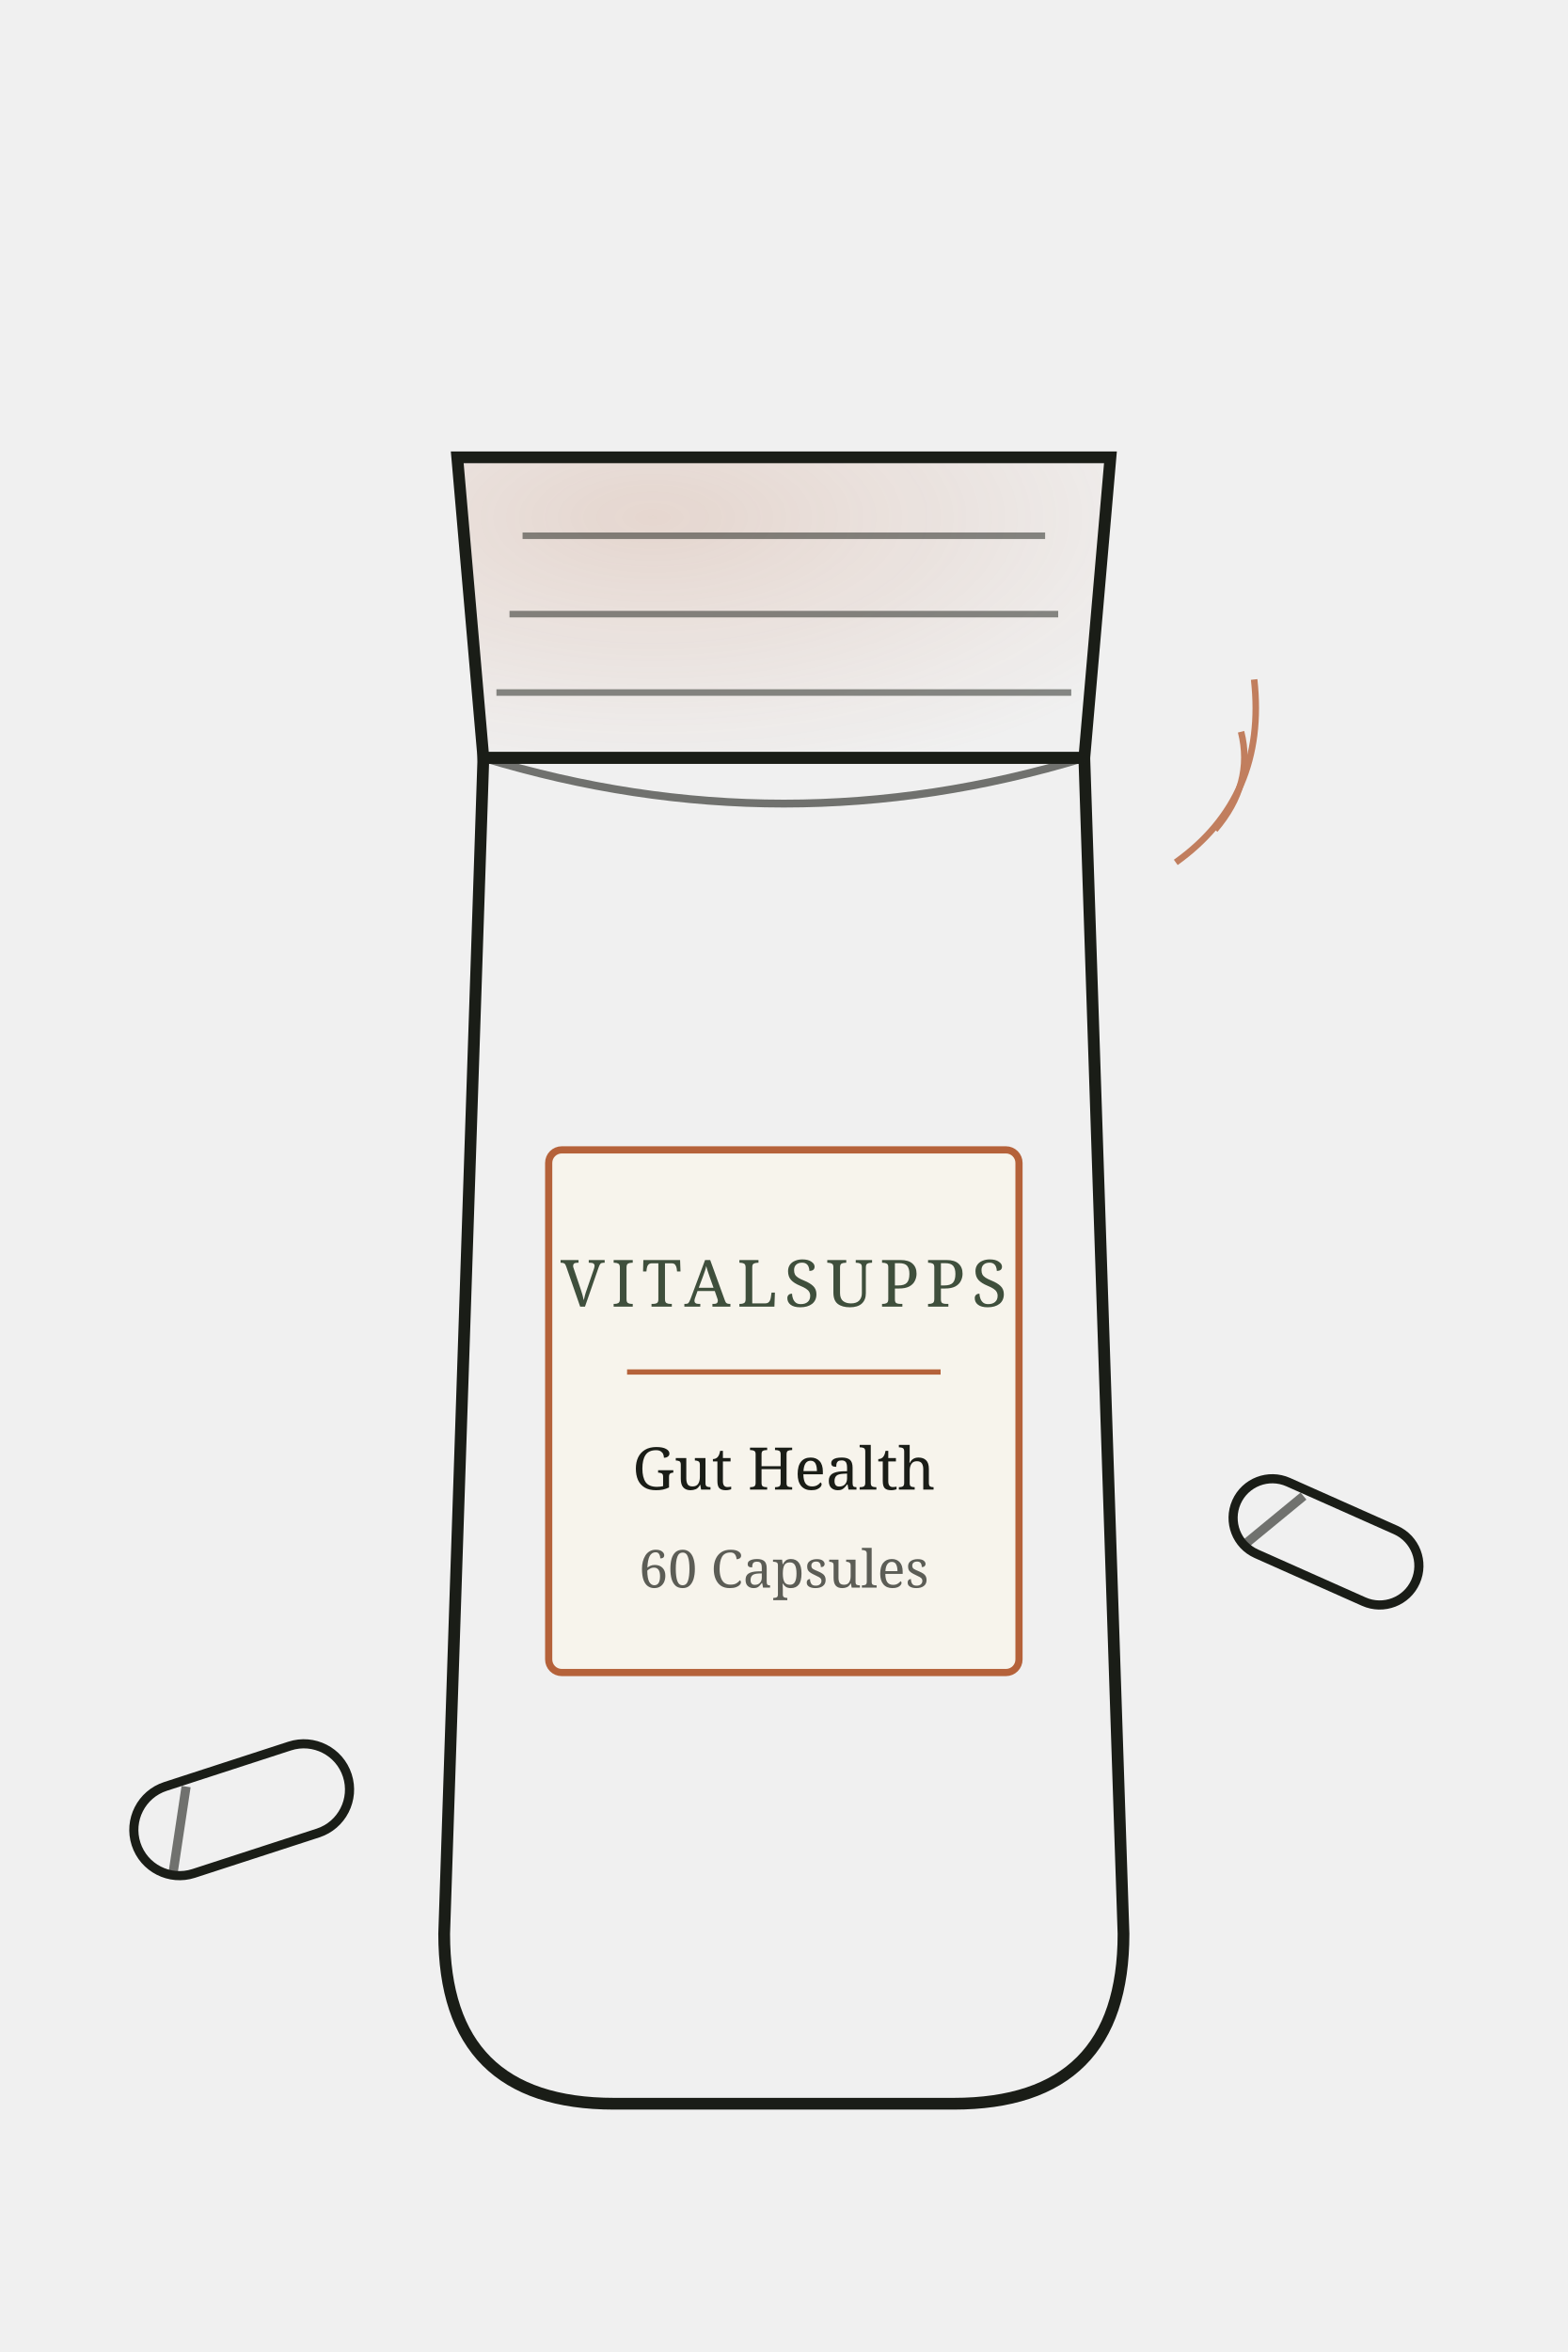
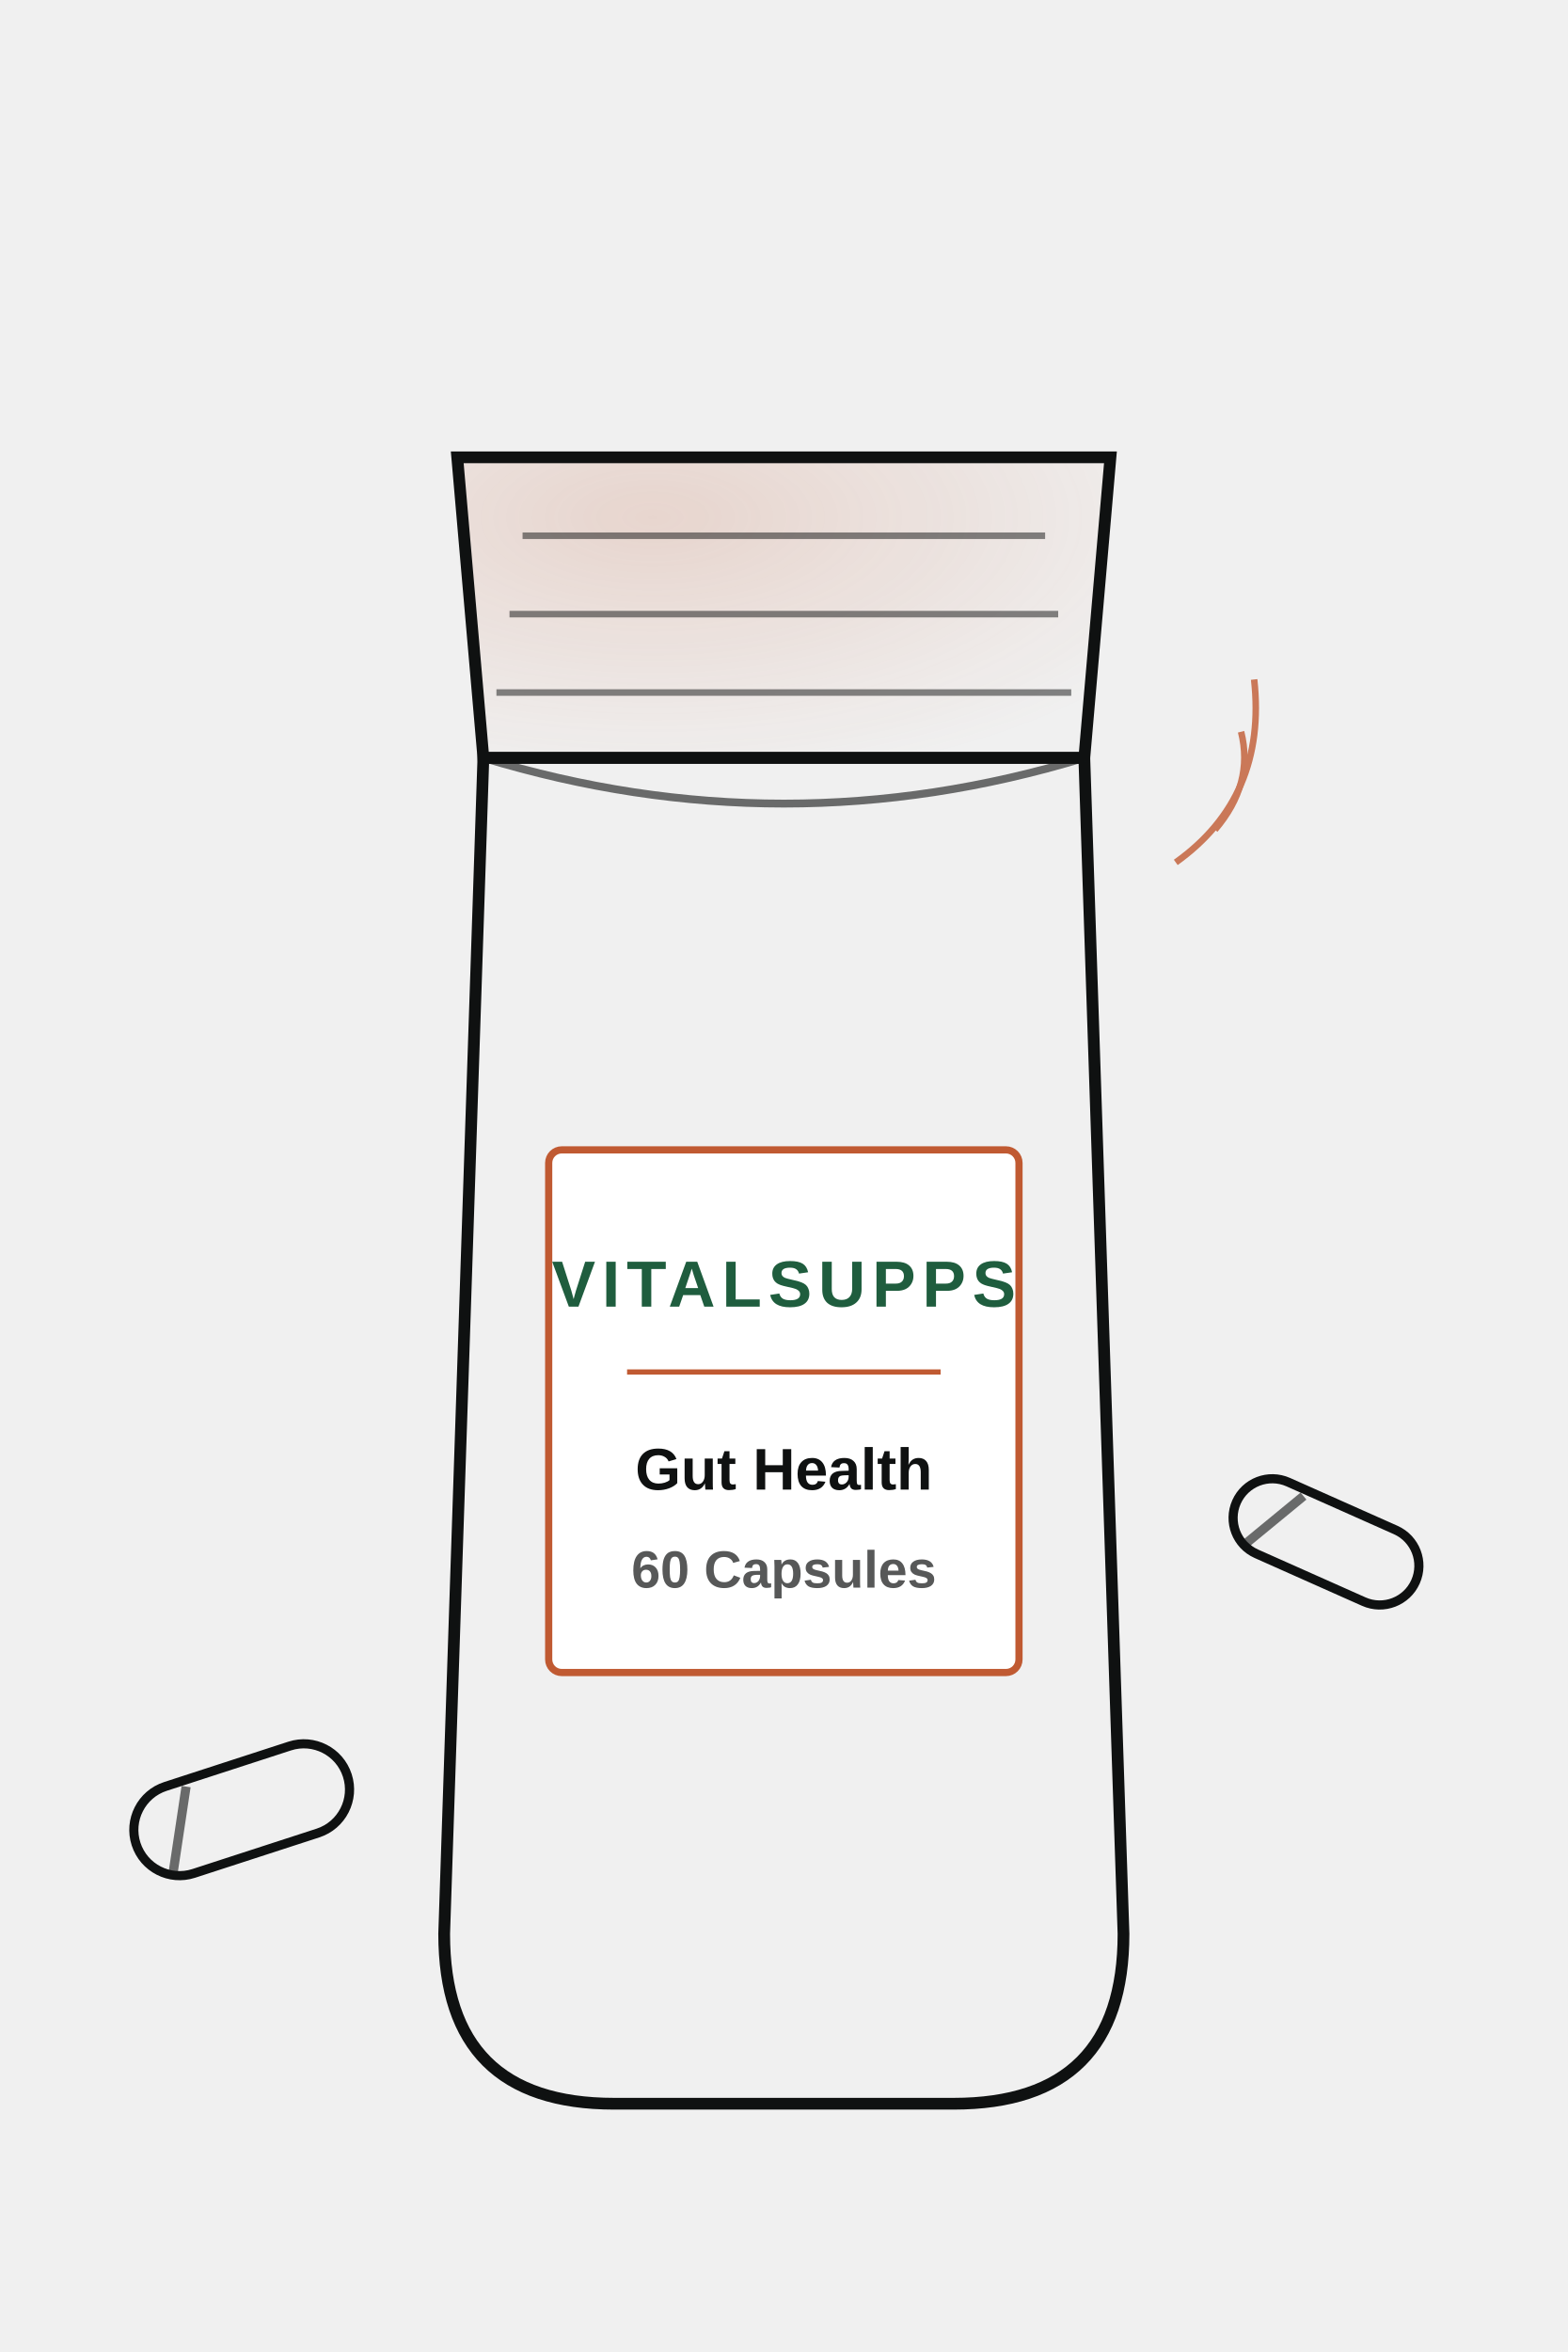
<svg xmlns="http://www.w3.org/2000/svg" viewBox="0 0 240 360" role="img" aria-label="Supplement capsule bottle line illustration">
  <defs>
    <radialGradient id="gh-cap-sheen" cx="0.3" cy="0.2" r="0.9">
-       <stop offset="0%" stop-color="#B5623A" stop-opacity="0.18" />
-       <stop offset="100%" stop-color="#B5623A" stop-opacity="0" />
+       <stop offset="0%" stop-color="#C05A32" stop-opacity="0.18" />
+       <stop offset="100%" stop-color="#C05A32" stop-opacity="0" />
    </radialGradient>
  </defs>
-   <path d="M70 70 L170 70 L166 116 L74 116 Z" fill="url(#gh-cap-sheen)" stroke="#1A1D17" stroke-width="1.8" />
-   <line x1="80" y1="82" x2="160" y2="82" stroke="#1A1D17" stroke-width="1" opacity="0.5" />
-   <line x1="78" y1="94" x2="162" y2="94" stroke="#1A1D17" stroke-width="1" opacity="0.5" />
-   <line x1="76" y1="106" x2="164" y2="106" stroke="#1A1D17" stroke-width="1" opacity="0.5" />
-   <path d="M74 116            L166 116            L172 296            Q172 322 146 322            L94 322            Q68 322 68 296            Z" fill="none" stroke="#1A1D17" stroke-width="1.8" />
-   <path d="M74 116 Q120 130 166 116" fill="none" stroke="#1A1D17" stroke-width="1.2" opacity="0.6" />
-   <rect x="84" y="176" width="72" height="80" rx="2" fill="#F7F4EC" stroke="#B5623A" stroke-width="1.1" />
-   <text x="120" y="200" text-anchor="middle" font-family="Georgia, serif" font-size="10" fill="#3F4F3C" letter-spacing="1">VITALSUPPS</text>
-   <line x1="96" y1="210" x2="144" y2="210" stroke="#B5623A" stroke-width="0.8" />
-   <text x="120" y="228" text-anchor="middle" font-family="Georgia, serif" font-size="9" fill="#1A1D17">Gut Health</text>
-   <text x="120" y="243" text-anchor="middle" font-family="Georgia, serif" font-size="8" fill="#1A1D17" opacity="0.7">60 Capsules</text>
-   <g stroke="#1A1D17" stroke-width="1.4" fill="none">
+   <path d="M70 70 L170 70 L166 116 L74 116 Z" fill="url(#gh-cap-sheen)" stroke="#0F1111" stroke-width="1.8" />
+   <line x1="80" y1="82" x2="160" y2="82" stroke="#0F1111" stroke-width="1" opacity="0.5" />
+   <line x1="78" y1="94" x2="162" y2="94" stroke="#0F1111" stroke-width="1" opacity="0.5" />
+   <line x1="76" y1="106" x2="164" y2="106" stroke="#0F1111" stroke-width="1" opacity="0.5" />
+   <path d="M74 116            L166 116            L172 296            Q172 322 146 322            L94 322            Q68 322 68 296            Z" fill="none" stroke="#0F1111" stroke-width="1.8" />
+   <path d="M74 116 Q120 130 166 116" fill="none" stroke="#0F1111" stroke-width="1.2" opacity="0.6" />
+   <rect x="84" y="176" width="72" height="80" rx="2" fill="#FFFFFF" stroke="#C05A32" stroke-width="1.1" />
+   <text x="120" y="200" text-anchor="middle" font-family="Arial, Helvetica, sans-serif" font-weight="700" font-size="10" fill="#1F5D3E" letter-spacing="1">VITALSUPPS</text>
+   <line x1="96" y1="210" x2="144" y2="210" stroke="#C05A32" stroke-width="0.8" />
+   <text x="120" y="228" text-anchor="middle" font-family="Arial, Helvetica, sans-serif" font-weight="700" font-size="9" fill="#0F1111">Gut Health</text>
+   <text x="120" y="243" text-anchor="middle" font-family="Arial, Helvetica, sans-serif" font-weight="700" font-size="8" fill="#0F1111" opacity="0.7">60 Capsules</text>
+   <g stroke="#0F1111" stroke-width="1.4" fill="none">
    <rect x="20" y="270" width="34" height="14" rx="7" transform="rotate(-18 37 277)" />
    <line x1="30" y1="271" x2="24" y2="283" transform="rotate(-18 37 277)" opacity="0.6" />
    <rect x="188" y="230" width="30" height="12" rx="6" transform="rotate(24 203 236)" />
    <line x1="197" y1="231" x2="192" y2="241" transform="rotate(24 203 236)" opacity="0.6" />
  </g>
-   <g stroke="#B5623A" stroke-width="1" fill="none" opacity="0.8">
+   <g stroke="#C05A32" stroke-width="1" fill="none" opacity="0.8">
    <path d="M180 132 Q194 122 192 104" />
    <path d="M186 127 Q192 120 190 112" />
  </g>
</svg>
